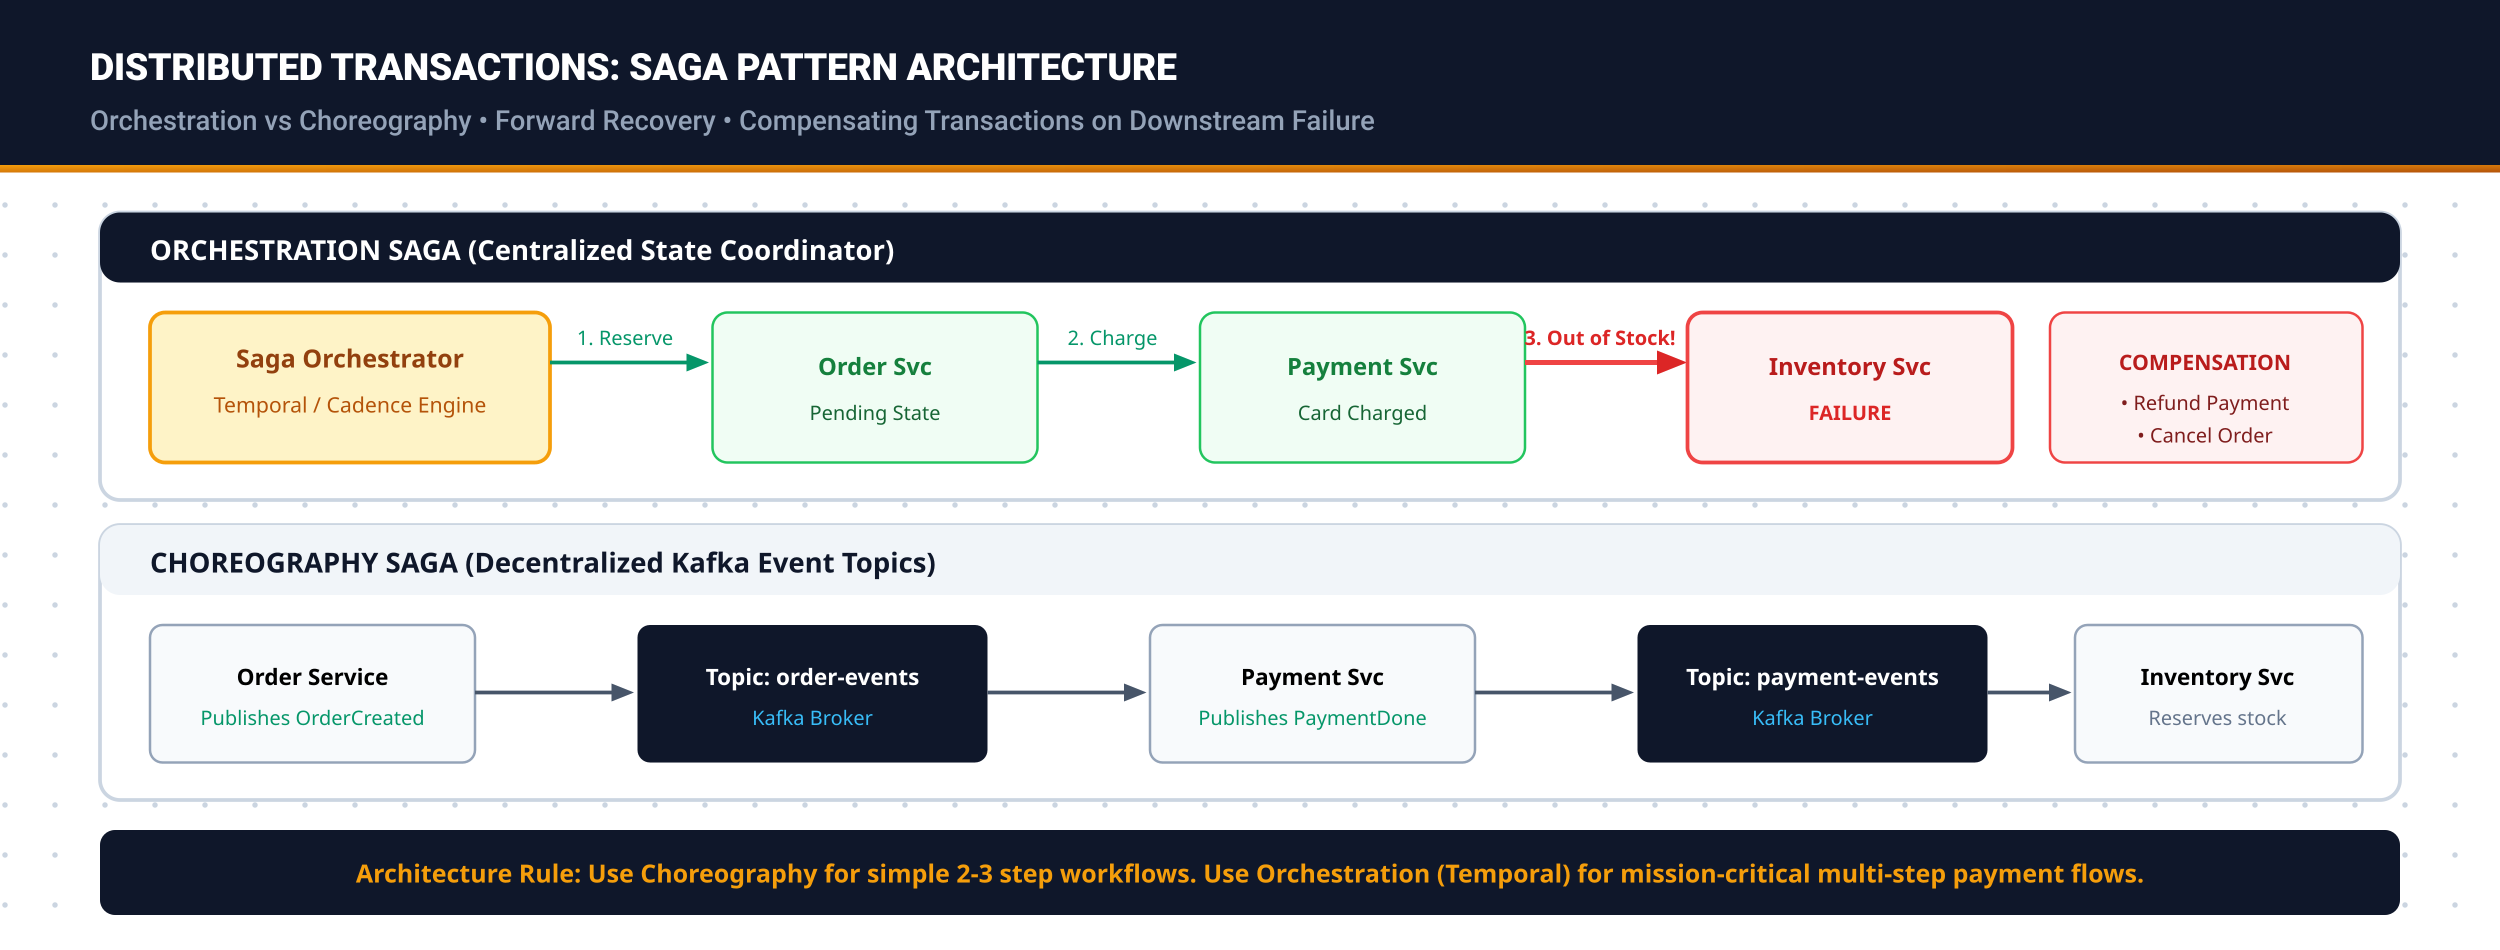
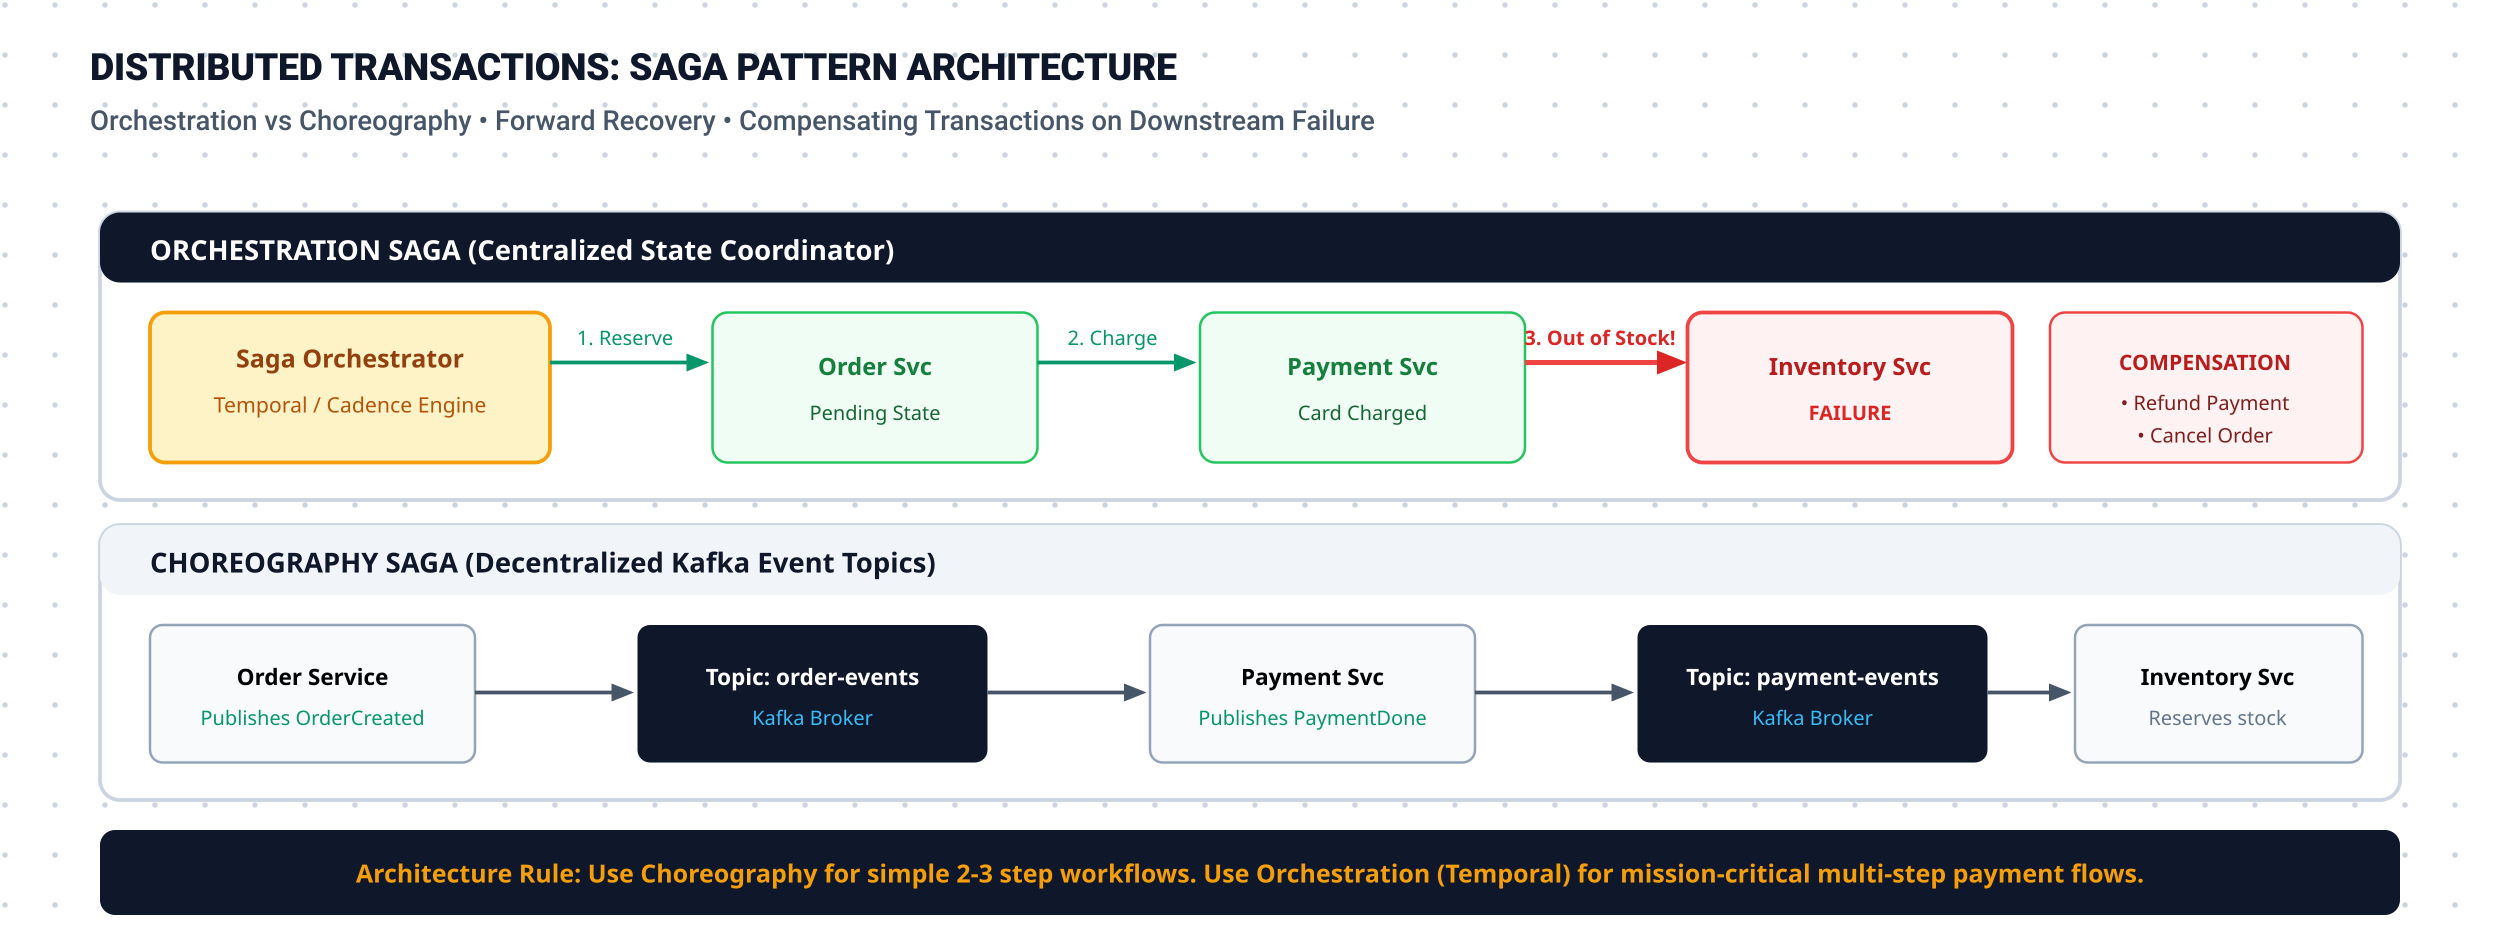
<svg xmlns="http://www.w3.org/2000/svg" viewBox="0 0 1000 380" width="1000" height="380">
  <defs>
    <pattern id="grid" width="20" height="20" patternUnits="userSpaceOnUse">
      <circle cx="2" cy="2" r="1.1" fill="#cbd5e1" />
    </pattern>
    <linearGradient id="primaryGrad" x1="0%" y1="0%" x2="100%" y2="100%">
      <stop offset="0%" stop-color="#f59e0b" />
      <stop offset="100%" stop-color="#b45309" />
    </linearGradient>
    <linearGradient id="blueGrad" x1="0%" y1="0%" x2="100%" y2="100%">
      <stop offset="0%" stop-color="#38bdf8" />
      <stop offset="100%" stop-color="#0284c7" />
    </linearGradient>
    <linearGradient id="emeraldGrad" x1="0%" y1="0%" x2="100%" y2="100%">
      <stop offset="0%" stop-color="#34d399" />
      <stop offset="100%" stop-color="#059669" />
    </linearGradient>
    <linearGradient id="purpleGrad" x1="0%" y1="0%" x2="100%" y2="100%">
      <stop offset="0%" stop-color="#c084fc" />
      <stop offset="100%" stop-color="#7e22ce" />
    </linearGradient>
    <marker id="arrow" viewBox="0 0 10 10" refX="6" refY="5" markerWidth="6" markerHeight="6" orient="auto-start-reverse">
      <path d="M 0 1 L 10 5 L 0 9 z" fill="#475569" />
    </marker>
    <marker id="arrowAmber" viewBox="0 0 10 10" refX="6" refY="5" markerWidth="6" markerHeight="6" orient="auto-start-reverse">
      <path d="M 0 1 L 10 5 L 0 9 z" fill="#f59e0b" />
    </marker>
    <marker id="arrowBlue" viewBox="0 0 10 10" refX="6" refY="5" markerWidth="6" markerHeight="6" orient="auto-start-reverse">
      <path d="M 0 1 L 10 5 L 0 9 z" fill="#0284c7" />
    </marker>
    <marker id="arrowGreen" viewBox="0 0 10 10" refX="6" refY="5" markerWidth="6" markerHeight="6" orient="auto-start-reverse">
      <path d="M 0 1 L 10 5 L 0 9 z" fill="#059669" />
    </marker>
    <marker id="arrowRed" viewBox="0 0 10 10" refX="6" refY="5" markerWidth="6" markerHeight="6" orient="auto-start-reverse">
      <path d="M 0 1 L 10 5 L 0 9 z" fill="#dc2626" />
    </marker>
  </defs>
  <rect width="1000" height="380" fill="#ffffff" />
  <rect width="1000" height="380" fill="url(#grid)" />
-   <rect x="0" y="0" width="1000" height="68" fill="#0f172a" />
-   <rect x="0" y="66" width="1000" height="3" fill="url(#primaryGrad)" />
-   <text x="36" y="32" font-family="-apple-system, BlinkMacSystemFont, Segoe UI, Roboto, sans-serif" font-size="15" font-weight="800" fill="#ffffff" letter-spacing="-0.01em">DISTRIBUTED TRANSACTIONS: SAGA PATTERN ARCHITECTURE</text>
-   <text x="36" y="52" font-family="-apple-system, BlinkMacSystemFont, Segoe UI, Roboto, sans-serif" font-size="11" font-weight="500" fill="#94a3b8">Orchestration vs Choreography • Forward Recovery • Compensating Transactions on Downstream Failure</text>
+   <text x="36" y="32" font-family="-apple-system, BlinkMacSystemFont, Segoe UI, Roboto, sans-serif" font-size="15" font-weight="800" fill="#0f172a" letter-spacing="-0.01em">DISTRIBUTED TRANSACTIONS: SAGA PATTERN ARCHITECTURE</text>
+   <text x="36" y="52" font-family="-apple-system, BlinkMacSystemFont, Segoe UI, Roboto, sans-serif" font-size="11" font-weight="500" fill="#475569">Orchestration vs Choreography • Forward Recovery • Compensating Transactions on Downstream Failure</text>
  <g id="diagram-canvas">
    <rect x="40" y="85" width="920" height="115" rx="8" fill="#ffffff" stroke="#cbd5e1" stroke-width="1.5" />
    <rect x="40" y="85" width="920" height="28" rx="8" fill="#0f172a" />
    <text x="60" y="104" font-family="sans-serif" font-size="11" font-weight="800" fill="#ffffff">ORCHESTRATION SAGA (Centralized State Coordinator)</text>
    <rect x="60" y="125" width="160" height="60" rx="6" fill="#fef3c7" stroke="#f59e0b" stroke-width="1.5" />
    <text x="140" y="147" text-anchor="middle" font-family="sans-serif" font-size="10" font-weight="800" fill="#92400e">Saga Orchestrator</text>
    <text x="140" y="165" text-anchor="middle" font-family="sans-serif" font-size="8.5" fill="#b45309">Temporal / Cadence Engine</text>
    <line x1="220" y1="145" x2="280" y2="145" stroke="#059669" stroke-width="1.5" marker-end="url(#arrowGreen)" />
    <text x="250" y="138" text-anchor="middle" font-family="sans-serif" font-size="8" fill="#059669">1. Reserve</text>
    <rect x="285" y="125" width="130" height="60" rx="6" fill="#f0fdf4" stroke="#22c55e" />
    <text x="350" y="150" text-anchor="middle" font-family="sans-serif" font-size="9.5" font-weight="700" fill="#15803d">Order Svc</text>
    <text x="350" y="168" text-anchor="middle" font-family="sans-serif" font-size="8" fill="#166534">Pending State</text>
    <line x1="415" y1="145" x2="475" y2="145" stroke="#059669" stroke-width="1.5" marker-end="url(#arrowGreen)" />
    <text x="445" y="138" text-anchor="middle" font-family="sans-serif" font-size="8" fill="#059669">2. Charge</text>
    <rect x="480" y="125" width="130" height="60" rx="6" fill="#f0fdf4" stroke="#22c55e" />
    <text x="545" y="150" text-anchor="middle" font-family="sans-serif" font-size="9.5" font-weight="700" fill="#15803d">Payment Svc</text>
    <text x="545" y="168" text-anchor="middle" font-family="sans-serif" font-size="8" fill="#166534">Card Charged</text>
    <line x1="610" y1="145" x2="670" y2="145" stroke="#ef4444" stroke-width="2" marker-end="url(#arrowRed)" />
    <text x="640" y="138" text-anchor="middle" font-family="sans-serif" font-size="8" font-weight="700" fill="#dc2626">3. Out of Stock!</text>
    <rect x="675" y="125" width="130" height="60" rx="6" fill="#fef2f2" stroke="#ef4444" stroke-width="1.5" />
    <text x="740" y="150" text-anchor="middle" font-family="sans-serif" font-size="9.5" font-weight="800" fill="#b91c1c">Inventory Svc</text>
    <text x="740" y="168" text-anchor="middle" font-family="sans-serif" font-size="8" font-weight="700" fill="#dc2626">FAILURE</text>
    <rect x="820" y="125" width="125" height="60" rx="6" fill="#fef2f2" stroke="#ef4444" />
    <text x="882" y="148" text-anchor="middle" font-family="sans-serif" font-size="8.5" font-weight="800" fill="#b91c1c">COMPENSATION</text>
    <text x="882" y="164" text-anchor="middle" font-family="sans-serif" font-size="8" fill="#7f1d1d">• Refund Payment</text>
    <text x="882" y="177" text-anchor="middle" font-family="sans-serif" font-size="8" fill="#7f1d1d">• Cancel Order</text>
    <rect x="40" y="210" width="920" height="110" rx="8" fill="#ffffff" stroke="#cbd5e1" stroke-width="1.5" />
    <rect x="40" y="210" width="920" height="28" rx="8" fill="#f1f5f9" />
    <text x="60" y="229" font-family="sans-serif" font-size="11" font-weight="800" fill="#0f172a">CHOREOGRAPHY SAGA (Decentralized Kafka Event Topics)</text>
    <rect x="60" y="250" width="130" height="55" rx="5" fill="#f8fafc" stroke="#94a3b8" />
    <text x="125" y="274" text-anchor="middle" font-family="sans-serif" font-size="9" font-weight="700">Order Service</text>
    <text x="125" y="290" text-anchor="middle" font-family="sans-serif" font-size="8" fill="#059669">Publishes OrderCreated</text>
    <line x1="190" y1="277" x2="250" y2="277" stroke="#475569" stroke-width="1.5" marker-end="url(#arrow)" />
    <rect x="255" y="250" width="140" height="55" rx="5" fill="#0f172a" />
    <text x="325" y="274" text-anchor="middle" font-family="sans-serif" font-size="9" font-weight="700" fill="#ffffff">Topic: order-events</text>
    <text x="325" y="290" text-anchor="middle" font-family="sans-serif" font-size="8" fill="#38bdf8">Kafka Broker</text>
    <line x1="395" y1="277" x2="455" y2="277" stroke="#475569" stroke-width="1.5" marker-end="url(#arrow)" />
    <rect x="460" y="250" width="130" height="55" rx="5" fill="#f8fafc" stroke="#94a3b8" />
    <text x="525" y="274" text-anchor="middle" font-family="sans-serif" font-size="9" font-weight="700">Payment Svc</text>
    <text x="525" y="290" text-anchor="middle" font-family="sans-serif" font-size="8" fill="#059669">Publishes PaymentDone</text>
    <line x1="590" y1="277" x2="650" y2="277" stroke="#475569" stroke-width="1.5" marker-end="url(#arrow)" />
    <rect x="655" y="250" width="140" height="55" rx="5" fill="#0f172a" />
    <text x="725" y="274" text-anchor="middle" font-family="sans-serif" font-size="9" font-weight="700" fill="#ffffff">Topic: payment-events</text>
    <text x="725" y="290" text-anchor="middle" font-family="sans-serif" font-size="8" fill="#38bdf8">Kafka Broker</text>
    <line x1="795" y1="277" x2="825" y2="277" stroke="#475569" stroke-width="1.5" marker-end="url(#arrow)" />
    <rect x="830" y="250" width="115" height="55" rx="5" fill="#f8fafc" stroke="#94a3b8" />
    <text x="887" y="274" text-anchor="middle" font-family="sans-serif" font-size="9" font-weight="700">Inventory Svc</text>
    <text x="887" y="290" text-anchor="middle" font-family="sans-serif" font-size="8" fill="#64748b">Reserves stock</text>
    <rect x="40" y="332" width="920" height="34" rx="6" fill="#0f172a" />
    <text x="500" y="353" text-anchor="middle" font-family="sans-serif" font-size="10" font-weight="700" fill="#f59e0b">Architecture Rule: Use Choreography for simple 2-3 step workflows. Use Orchestration (Temporal) for mission-critical multi-step payment flows.</text>
  </g>
</svg>
